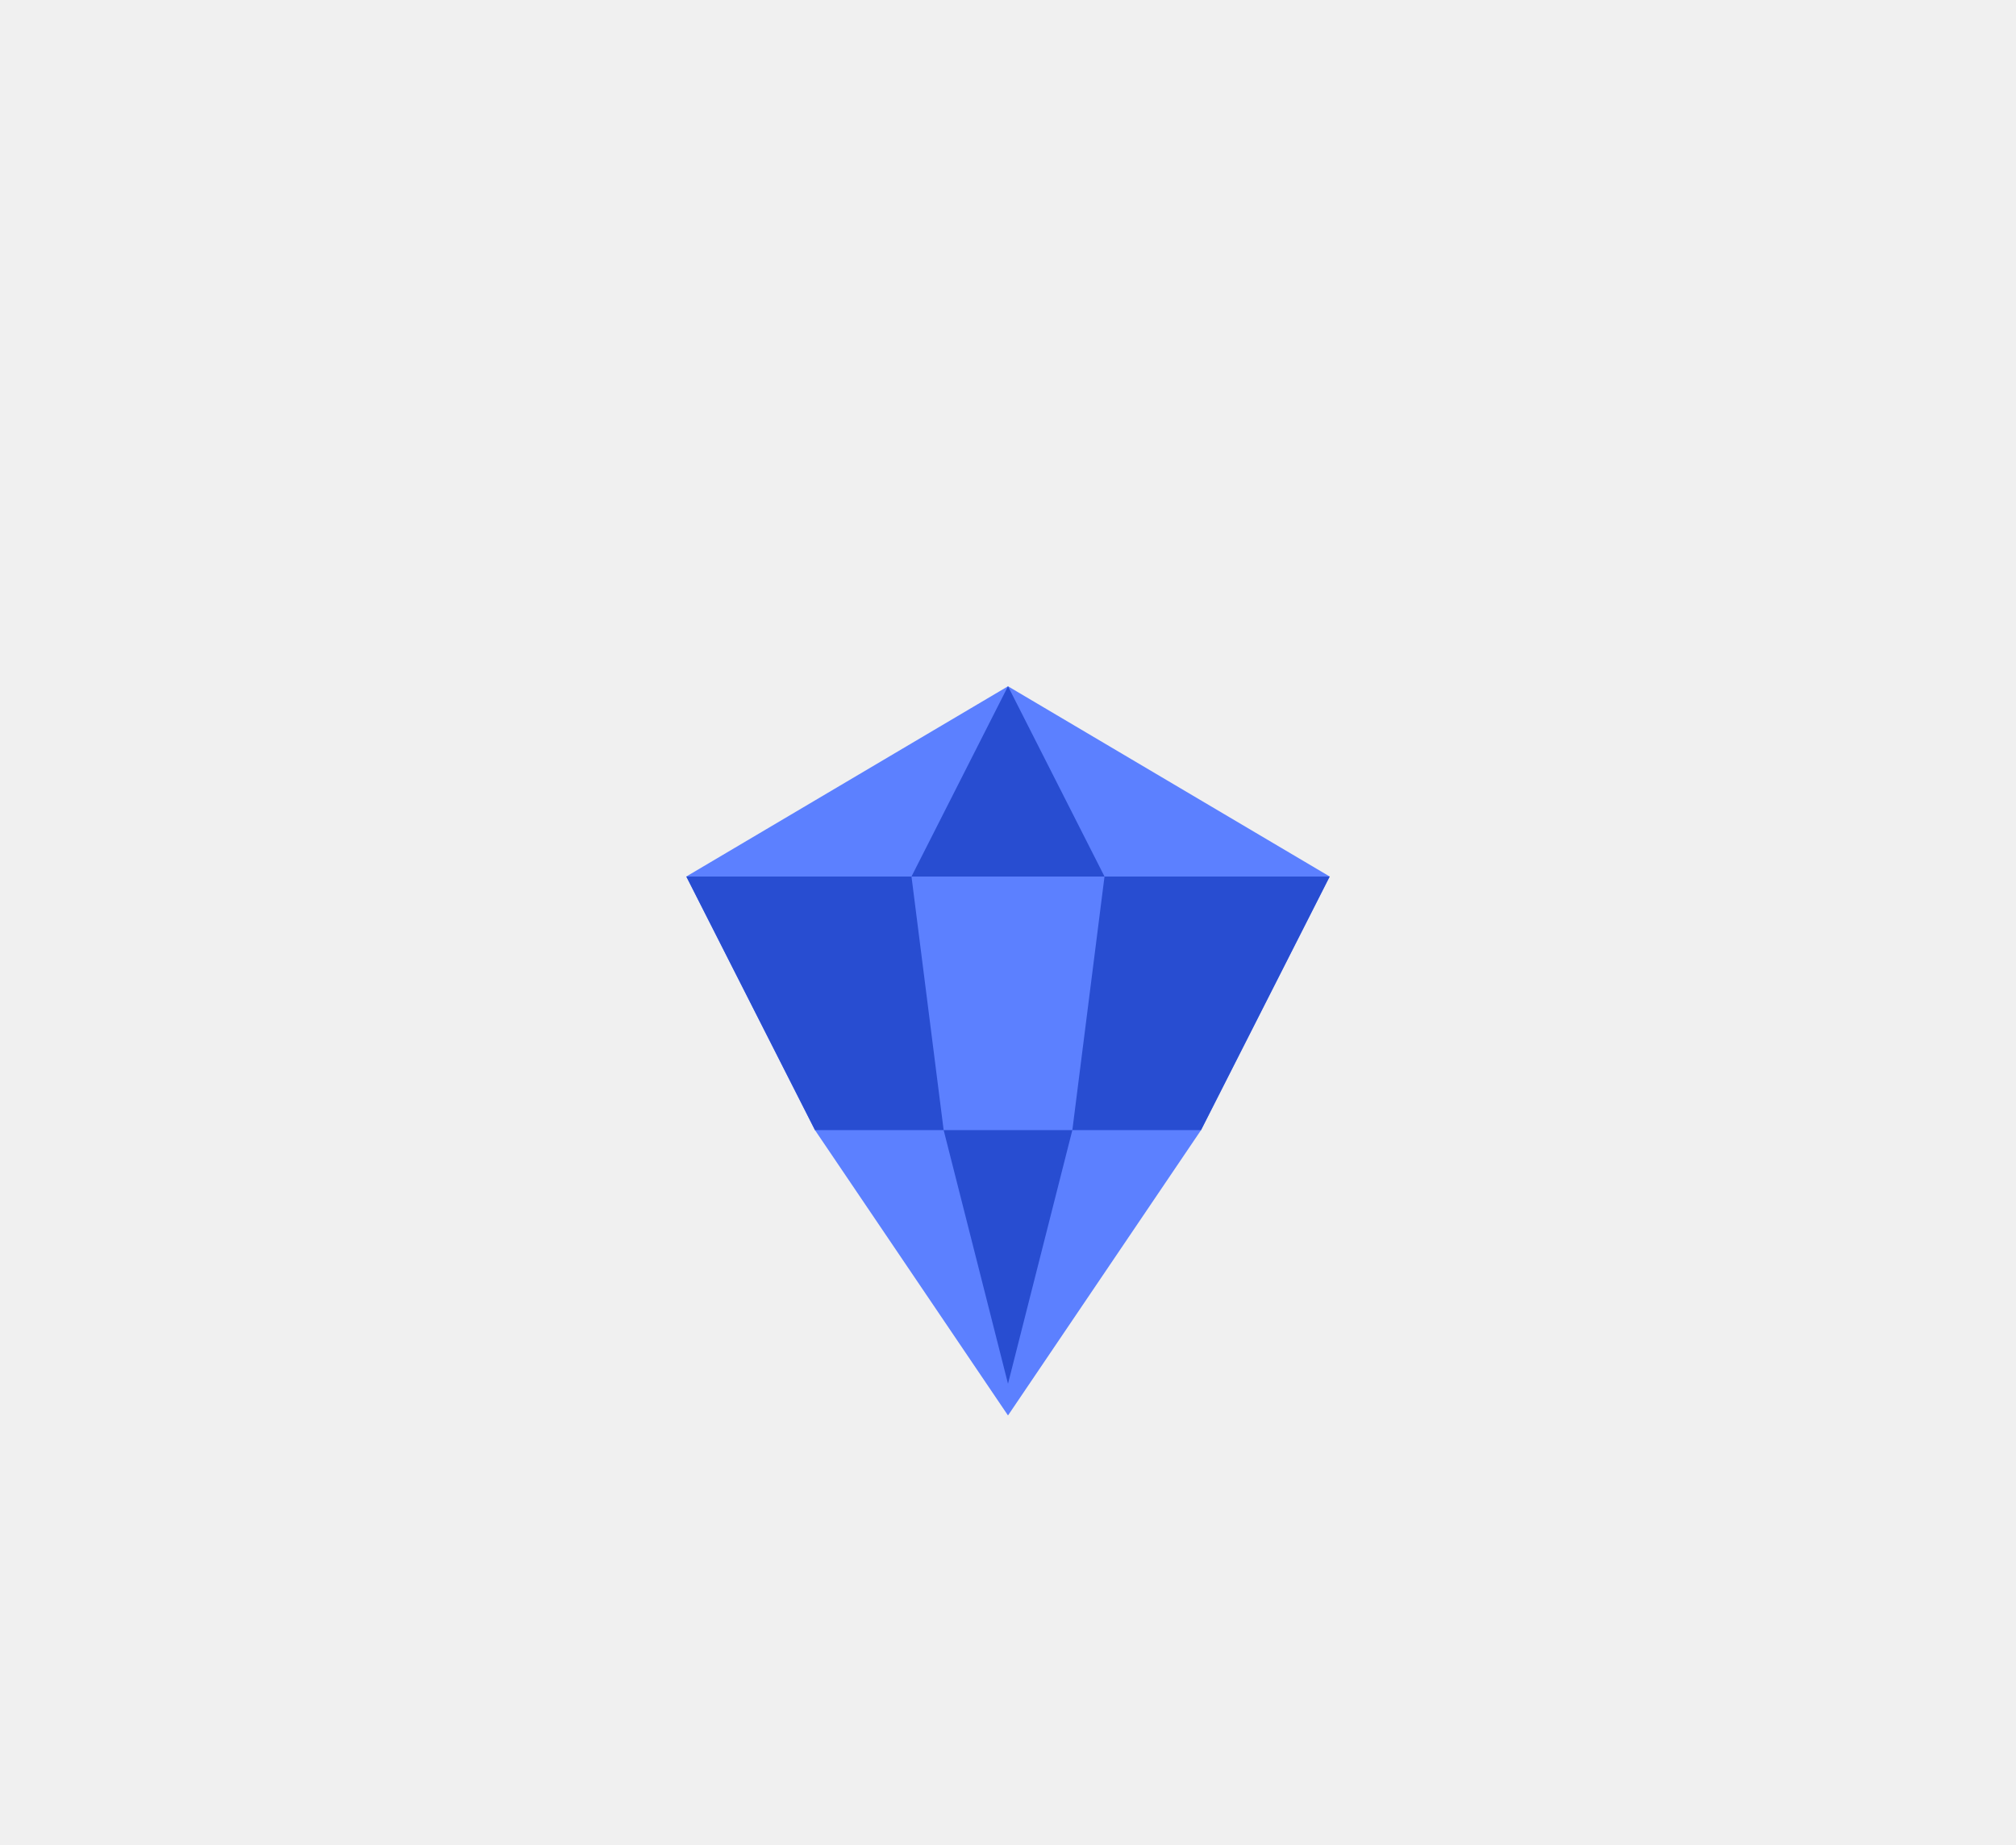
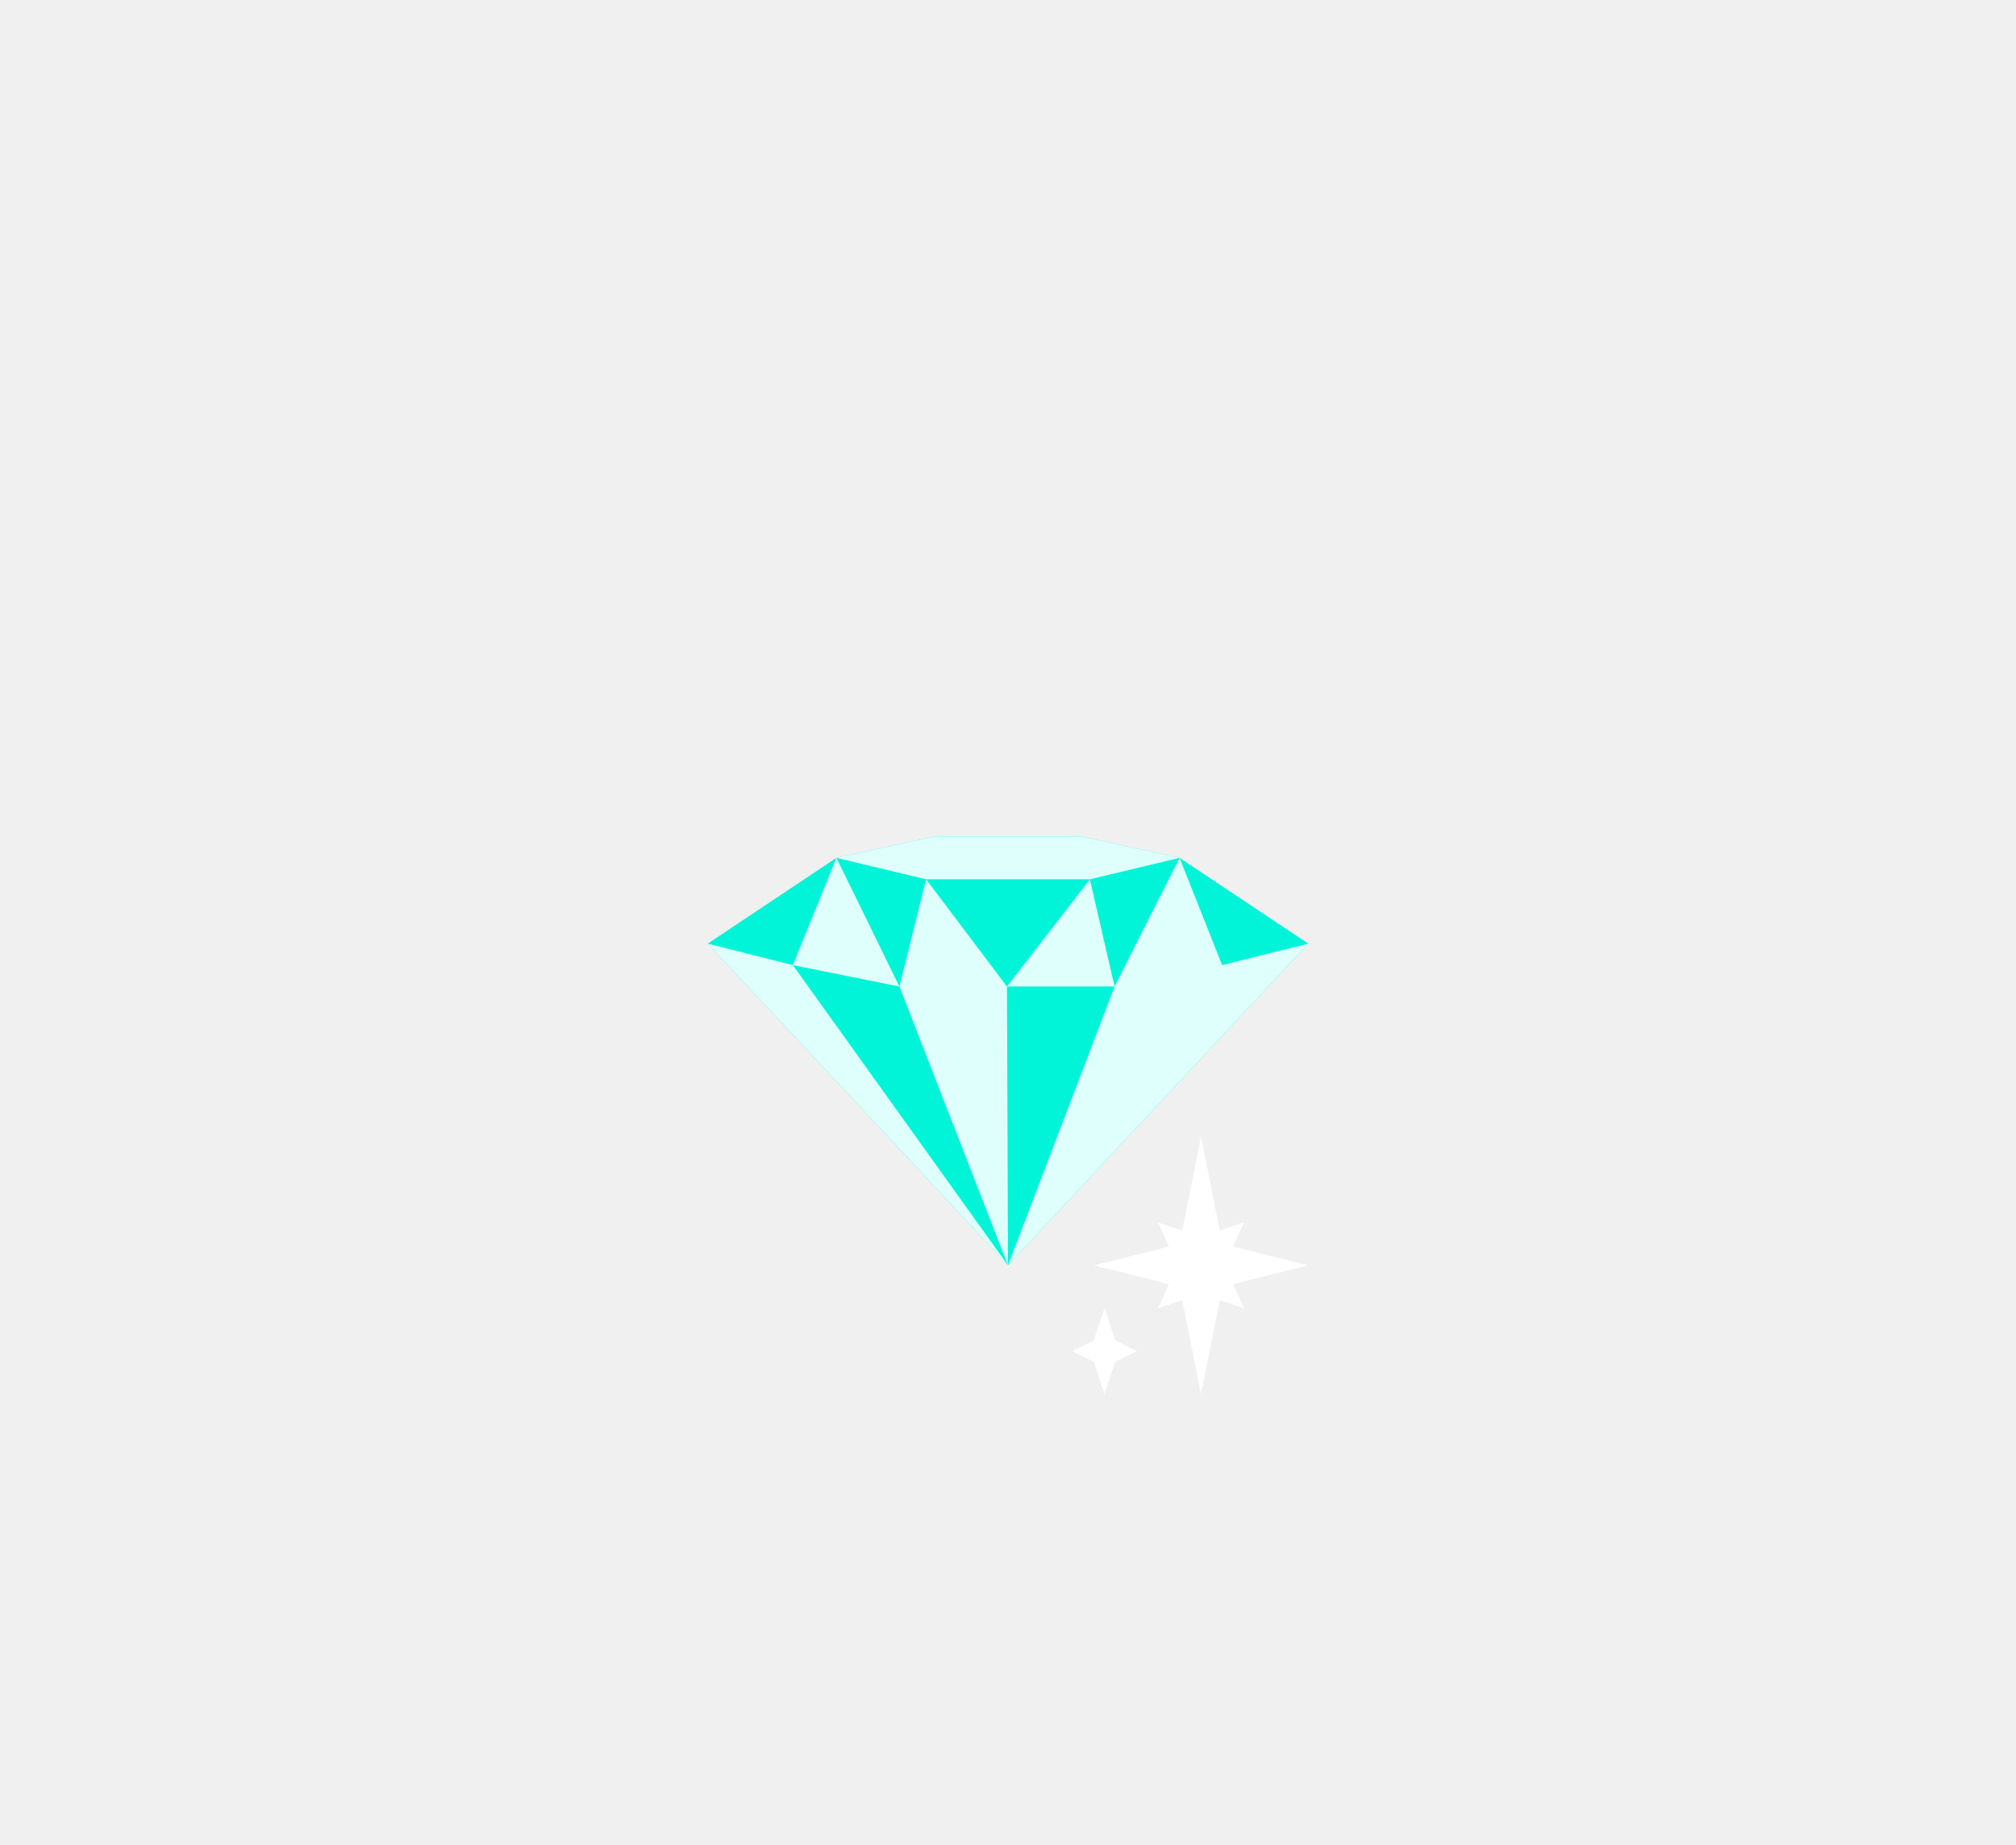
<svg xmlns="http://www.w3.org/2000/svg" width="94" height="86" viewBox="0 0 94 86" fill="none">
-   <path d="M32 40.87L47 32L62 40.87L56 52.696L47 66L38 52.696L32 40.87Z" fill="#5C80FF" />
-   <path fill-rule="evenodd" clip-rule="evenodd" d="M32 40.87L38 52.696H44L47 64.522L50 52.696H56L62 40.87H51.5L47 32L42.5 40.87H32ZM42.5 40.87H51.5L50 52.696H44L42.5 40.87Z" fill="#284DD1" />
+   <path d="M55 40L61 44L47 59L33 44L39 40L43.591 39H50.409L55 40Z" fill="#01F4D7" />
+   <path fill-rule="evenodd" clip-rule="evenodd" d="M61 44L56.984 45L55 40L51.969 46L50.818 41L46.953 46L43.182 41L41.938 46L39 40L36.969 45L33 44L47 59L61 44ZM47 59L36.969 45L41.938 46L47 59ZM47 59L46.953 46H51.969L47 59Z" fill="#DEFFFB" />
+   <path d="M50.818 41L55 40L50.409 39H43.591L39 40L43.182 41H50.818Z" fill="#DEFFFB" />
+   <path d="M51.5 61L51 62.5L50 63L51 63.5L51.5 65L52 63.5L53 63L52 62.5L51.5 61Z" fill="white" />
+   <path d="M54.5 58.125L54 57L55.125 57.375L56 53L56.875 57.375L58 57L57.5 58.125L61 59L57.5 59.875L58 61L56.875 60.625L56 65L55.125 60.625L54 61L54.5 59.875L51 59L54.5 58.125Z" fill="white" />
</svg>
